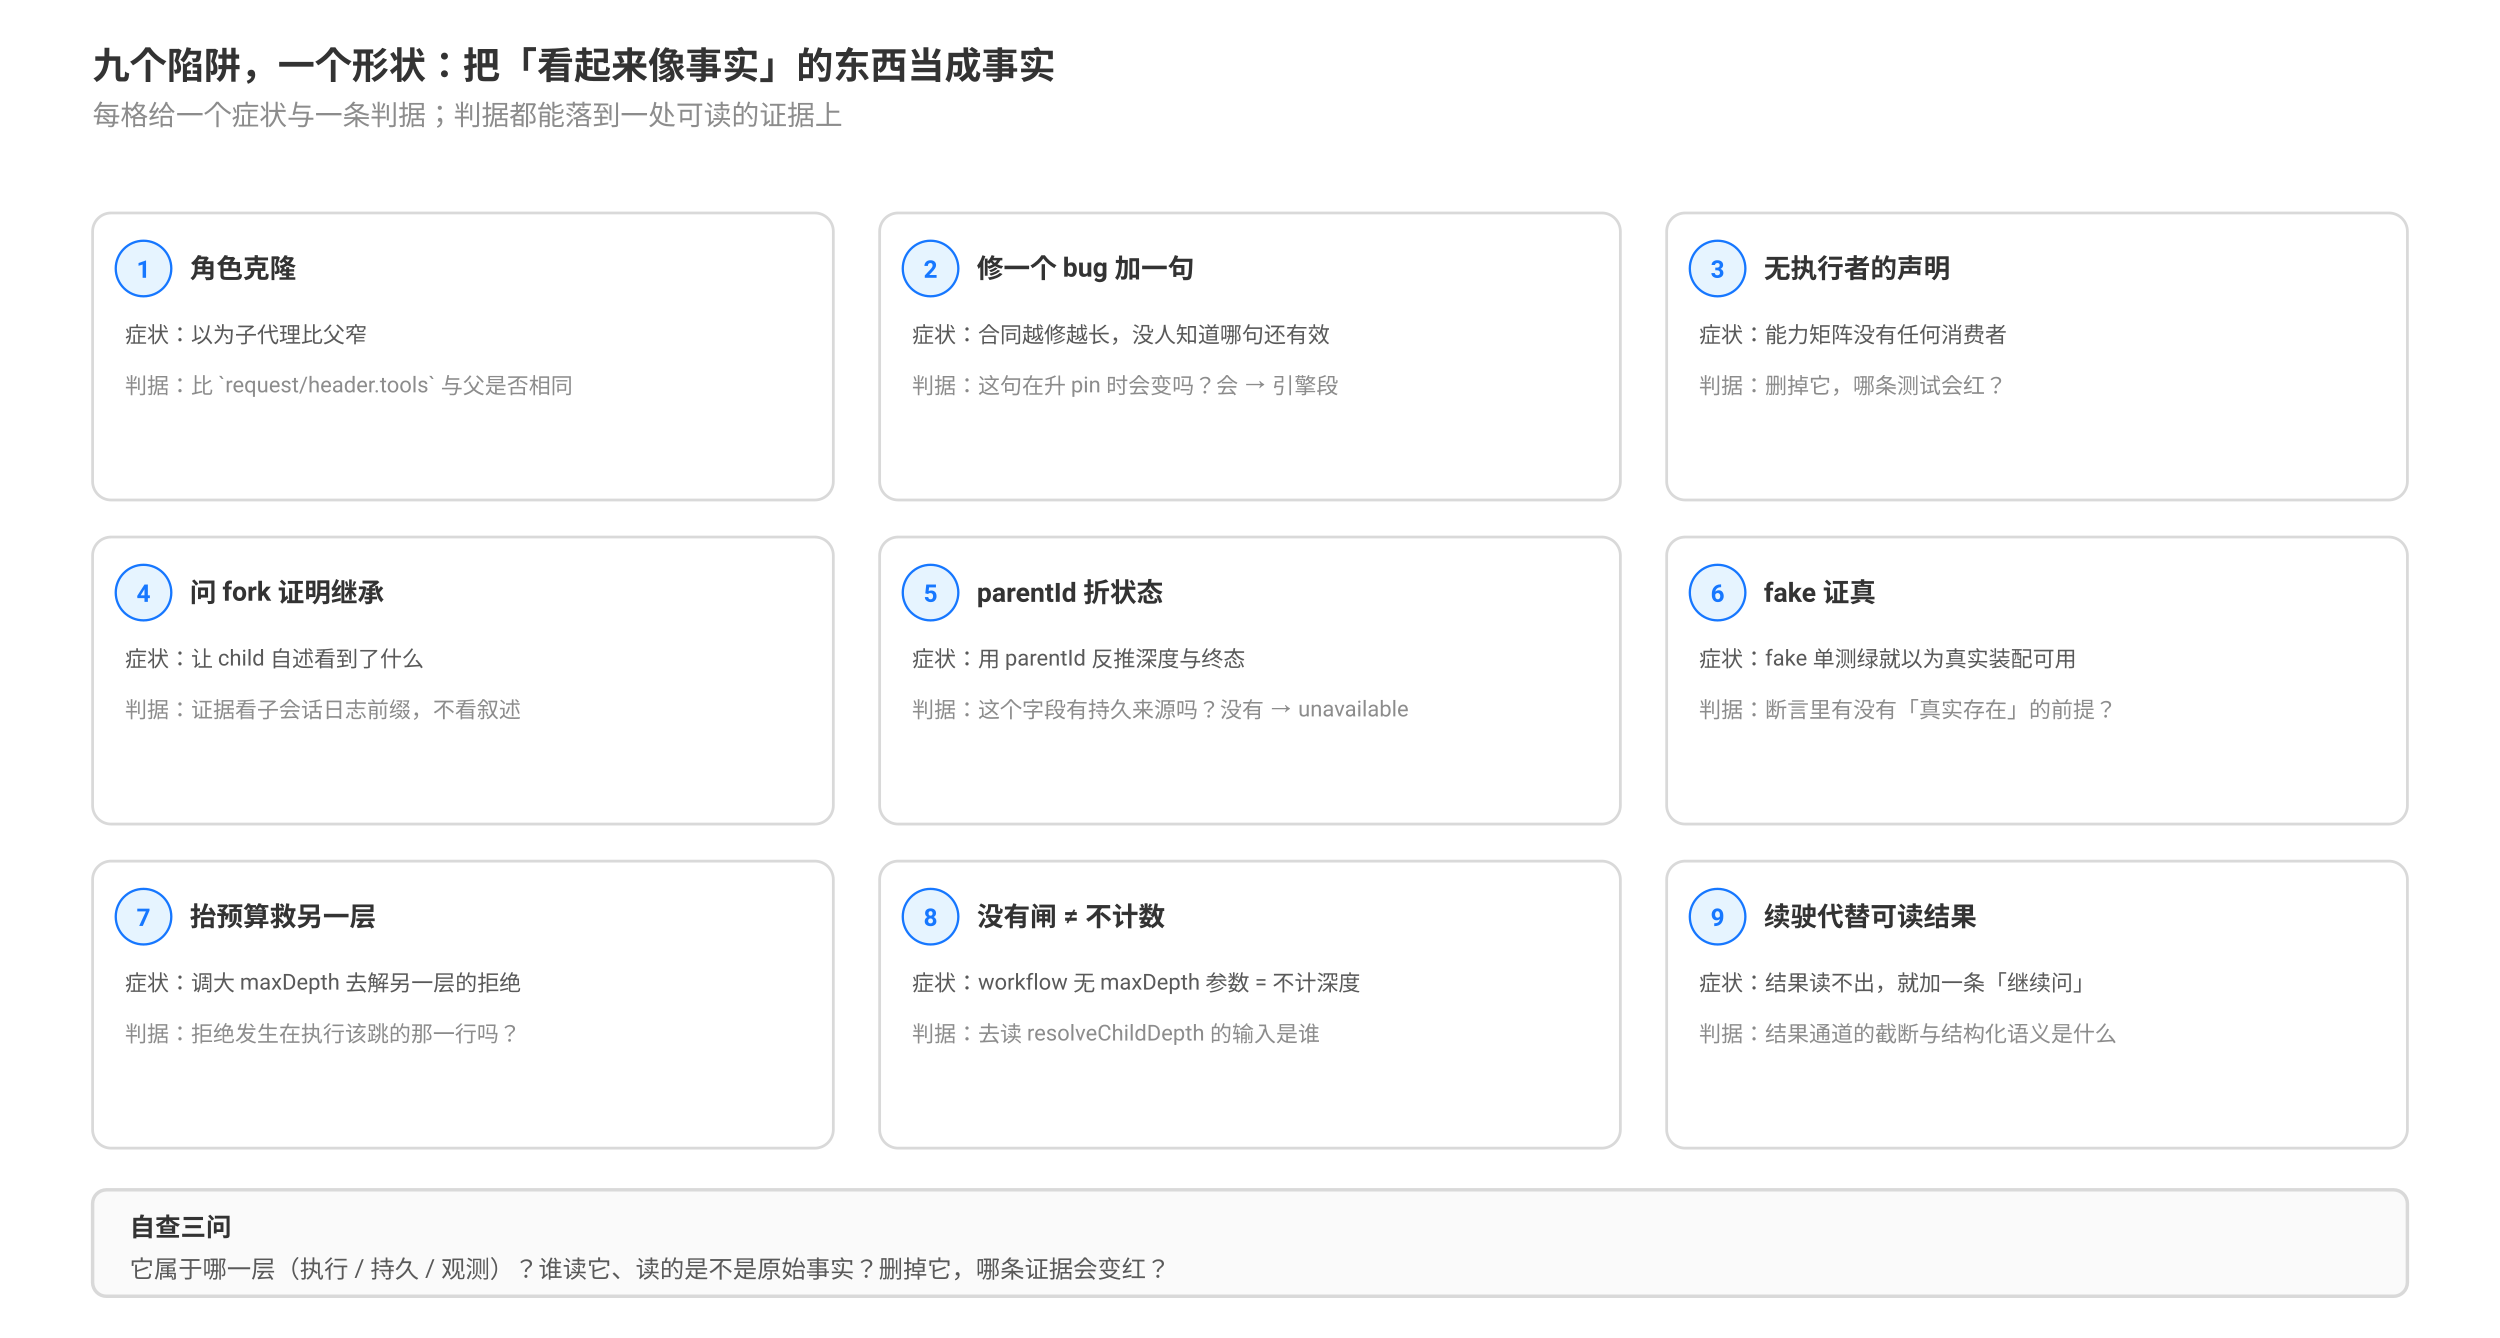
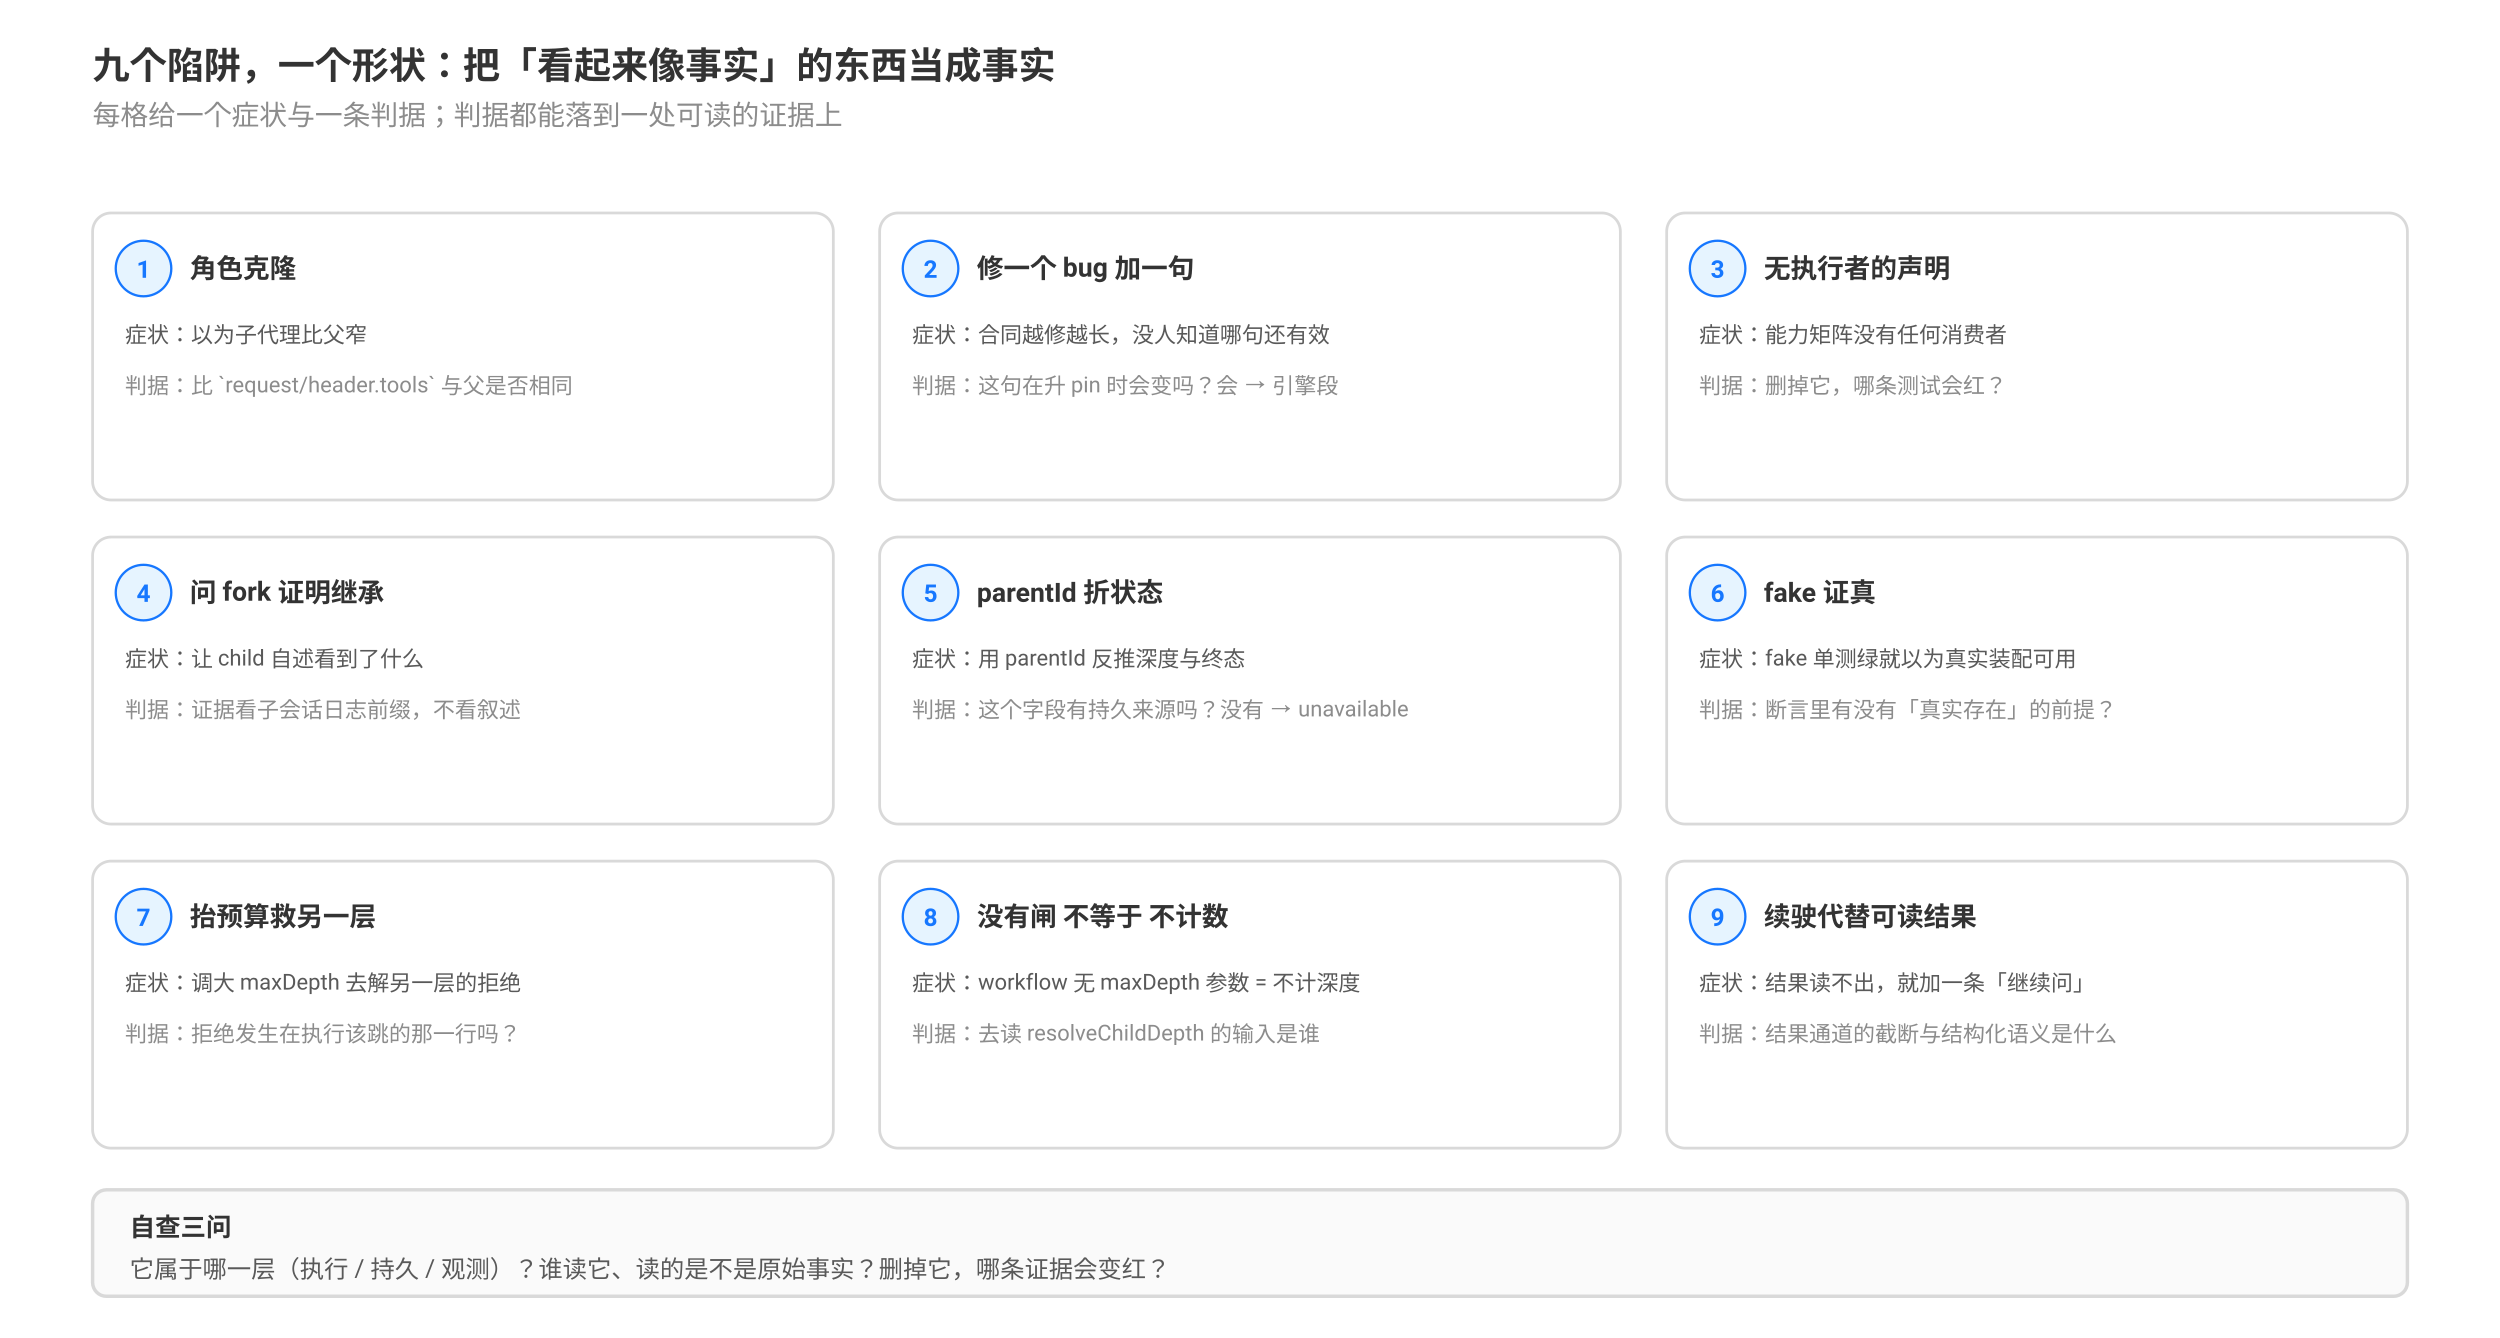
<svg xmlns="http://www.w3.org/2000/svg" viewBox="0 0 1080 578" width="1080" height="578" font-family="-apple-system, BlinkMacSystemFont, 'Segoe UI', Roboto, Helvetica, Arial, sans-serif">
  <defs>
    <marker id="arrow" viewBox="0 0 10 10" refX="9" refY="5" markerWidth="7" markerHeight="7" orient="auto">
      <path d="M0 0 L10 5 L0 10 Z" fill="#595959" />
    </marker>
    <marker id="arrowBlue" viewBox="0 0 10 10" refX="9" refY="5" markerWidth="7" markerHeight="7" orient="auto">
      <path d="M0 0 L10 5 L0 10 Z" fill="#1677ff" />
    </marker>
  </defs>
  <rect x="0" y="0" width="1080" height="578" fill="#ffffff" />
  <text x="40" y="34" font-size="16" font-weight="bold" fill="#333">九个陷阱，一个形状：把「看起来像事实」的东西当成事实</text>
  <text x="40" y="54" font-size="12" font-weight="normal" fill="#8c8c8c">每格给一个症状与一条判据；判据都能落到一处可读的证据上</text>
  <rect x="40" y="92" width="320" height="124" rx="8" fill="#ffffff" stroke="#d9d9d9" stroke-width="1.2" />
  <circle cx="62" cy="116" r="12" fill="#e6f4ff" stroke="#1677ff" stroke-width="1" />
  <text x="62" y="120" font-size="10.5" font-weight="bold" fill="#1677ff" text-anchor="middle">1</text>
  <text x="82" y="120" font-size="11.5" font-weight="bold" fill="#333">角色克隆</text>
  <text x="54" y="148" font-size="9.5" font-weight="normal" fill="#595959">症状：以为子代理比父窄</text>
  <text x="54" y="170" font-size="9.5" font-weight="normal" fill="#8c8c8c">判据：比 `request/header.tools` 与父是否相同</text>
  <rect x="380" y="92" width="320" height="124" rx="8" fill="#ffffff" stroke="#d9d9d9" stroke-width="1.2" />
  <circle cx="402" cy="116" r="12" fill="#e6f4ff" stroke="#1677ff" stroke-width="1" />
  <text x="402" y="120" font-size="10.5" font-weight="bold" fill="#1677ff" text-anchor="middle">2</text>
  <text x="422" y="120" font-size="11.5" font-weight="bold" fill="#333">修一个 bug 加一句</text>
  <text x="394" y="148" font-size="9.5" font-weight="normal" fill="#595959">症状：合同越修越长，没人知道哪句还有效</text>
  <text x="394" y="170" font-size="9.5" font-weight="normal" fill="#8c8c8c">判据：这句在升 pin 时会变吗？会 → 引擎段</text>
  <rect x="720" y="92" width="320" height="124" rx="8" fill="#ffffff" stroke="#d9d9d9" stroke-width="1.2" />
  <circle cx="742" cy="116" r="12" fill="#e6f4ff" stroke="#1677ff" stroke-width="1" />
  <text x="742" y="120" font-size="10.5" font-weight="bold" fill="#1677ff" text-anchor="middle">3</text>
  <text x="762" y="120" font-size="11.5" font-weight="bold" fill="#333">无执行者的声明</text>
  <text x="734" y="148" font-size="9.5" font-weight="normal" fill="#595959">症状：能力矩阵没有任何消费者</text>
  <text x="734" y="170" font-size="9.5" font-weight="normal" fill="#8c8c8c">判据：删掉它，哪条测试会红？</text>
  <rect x="40" y="232" width="320" height="124" rx="8" fill="#ffffff" stroke="#d9d9d9" stroke-width="1.2" />
  <circle cx="62" cy="256" r="12" fill="#e6f4ff" stroke="#1677ff" stroke-width="1" />
  <text x="62" y="260" font-size="10.5" font-weight="bold" fill="#1677ff" text-anchor="middle">4</text>
  <text x="82" y="260" font-size="11.5" font-weight="bold" fill="#333">问 fork 证明继承</text>
  <text x="54" y="288" font-size="9.5" font-weight="normal" fill="#595959">症状：让 child 自述看到了什么</text>
  <text x="54" y="310" font-size="9.5" font-weight="normal" fill="#8c8c8c">判据：证据看子会话日志前缀，不看叙述</text>
  <rect x="380" y="232" width="320" height="124" rx="8" fill="#ffffff" stroke="#d9d9d9" stroke-width="1.2" />
  <circle cx="402" cy="256" r="12" fill="#e6f4ff" stroke="#1677ff" stroke-width="1" />
  <text x="402" y="260" font-size="10.5" font-weight="bold" fill="#1677ff" text-anchor="middle">5</text>
  <text x="422" y="260" font-size="11.5" font-weight="bold" fill="#333">parentId 折状态</text>
  <text x="394" y="288" font-size="9.5" font-weight="normal" fill="#595959">症状：用 parentId 反推深度与终态</text>
  <text x="394" y="310" font-size="9.5" font-weight="normal" fill="#8c8c8c">判据：这个字段有持久来源吗？没有 → unavailable</text>
  <rect x="720" y="232" width="320" height="124" rx="8" fill="#ffffff" stroke="#d9d9d9" stroke-width="1.2" />
  <circle cx="742" cy="256" r="12" fill="#e6f4ff" stroke="#1677ff" stroke-width="1" />
  <text x="742" y="260" font-size="10.5" font-weight="bold" fill="#1677ff" text-anchor="middle">6</text>
  <text x="762" y="260" font-size="11.5" font-weight="bold" fill="#333">fake 证真</text>
  <text x="734" y="288" font-size="9.5" font-weight="normal" fill="#595959">症状：fake 单测绿就以为真实装配可用</text>
  <text x="734" y="310" font-size="9.5" font-weight="normal" fill="#8c8c8c">判据：断言里有没有「真实存在」的前提？</text>
  <rect x="40" y="372" width="320" height="124" rx="8" fill="#ffffff" stroke="#d9d9d9" stroke-width="1.2" />
  <circle cx="62" cy="396" r="12" fill="#e6f4ff" stroke="#1677ff" stroke-width="1" />
  <text x="62" y="400" font-size="10.5" font-weight="bold" fill="#1677ff" text-anchor="middle">7</text>
  <text x="82" y="400" font-size="11.5" font-weight="bold" fill="#333">抬预算救另一层</text>
  <text x="54" y="428" font-size="9.5" font-weight="normal" fill="#595959">症状：调大 maxDepth 去解另一层的拒绝</text>
  <text x="54" y="450" font-size="9.5" font-weight="normal" fill="#8c8c8c">判据：拒绝发生在执行该跳的那一行吗？</text>
  <rect x="380" y="372" width="320" height="124" rx="8" fill="#ffffff" stroke="#d9d9d9" stroke-width="1.2" />
  <circle cx="402" cy="396" r="12" fill="#e6f4ff" stroke="#1677ff" stroke-width="1" />
  <text x="402" y="400" font-size="10.5" font-weight="bold" fill="#1677ff" text-anchor="middle">8</text>
-   <text x="422" y="400" font-size="11.5" font-weight="bold" fill="#333">没有闸 ≠ 不计数</text>
+   <text x="422" y="400" font-size="11.5" font-weight="bold" fill="#333">没有闸 不等于 不计数</text>
  <text x="394" y="428" font-size="9.5" font-weight="normal" fill="#595959">症状：workflow 无 maxDepth 参数 = 不计深度</text>
  <text x="394" y="450" font-size="9.5" font-weight="normal" fill="#8c8c8c">判据：去读 resolveChildDepth 的输入是谁</text>
  <rect x="720" y="372" width="320" height="124" rx="8" fill="#ffffff" stroke="#d9d9d9" stroke-width="1.2" />
  <circle cx="742" cy="396" r="12" fill="#e6f4ff" stroke="#1677ff" stroke-width="1" />
  <text x="742" y="400" font-size="10.5" font-weight="bold" fill="#1677ff" text-anchor="middle">9</text>
  <text x="762" y="400" font-size="11.5" font-weight="bold" fill="#333">续驶代替可读结果</text>
  <text x="734" y="428" font-size="9.5" font-weight="normal" fill="#595959">症状：结果读不出，就加一条「继续问」</text>
  <text x="734" y="450" font-size="9.5" font-weight="normal" fill="#8c8c8c">判据：结果通道的截断与结构化语义是什么</text>
  <rect x="40" y="514" width="1000" height="46" rx="6" fill="#fafafa" stroke="#d9d9d9" stroke-width="1.5" />
  <text x="56" y="534" font-size="11" font-weight="bold" fill="#333">自查三问</text>
  <text x="56" y="552" font-size="10.5" font-weight="normal" fill="#595959">它属于哪一层（执行 / 持久 / 观测）？谁读它、读的是不是原始事实？删掉它，哪条证据会变红？</text>
</svg>
